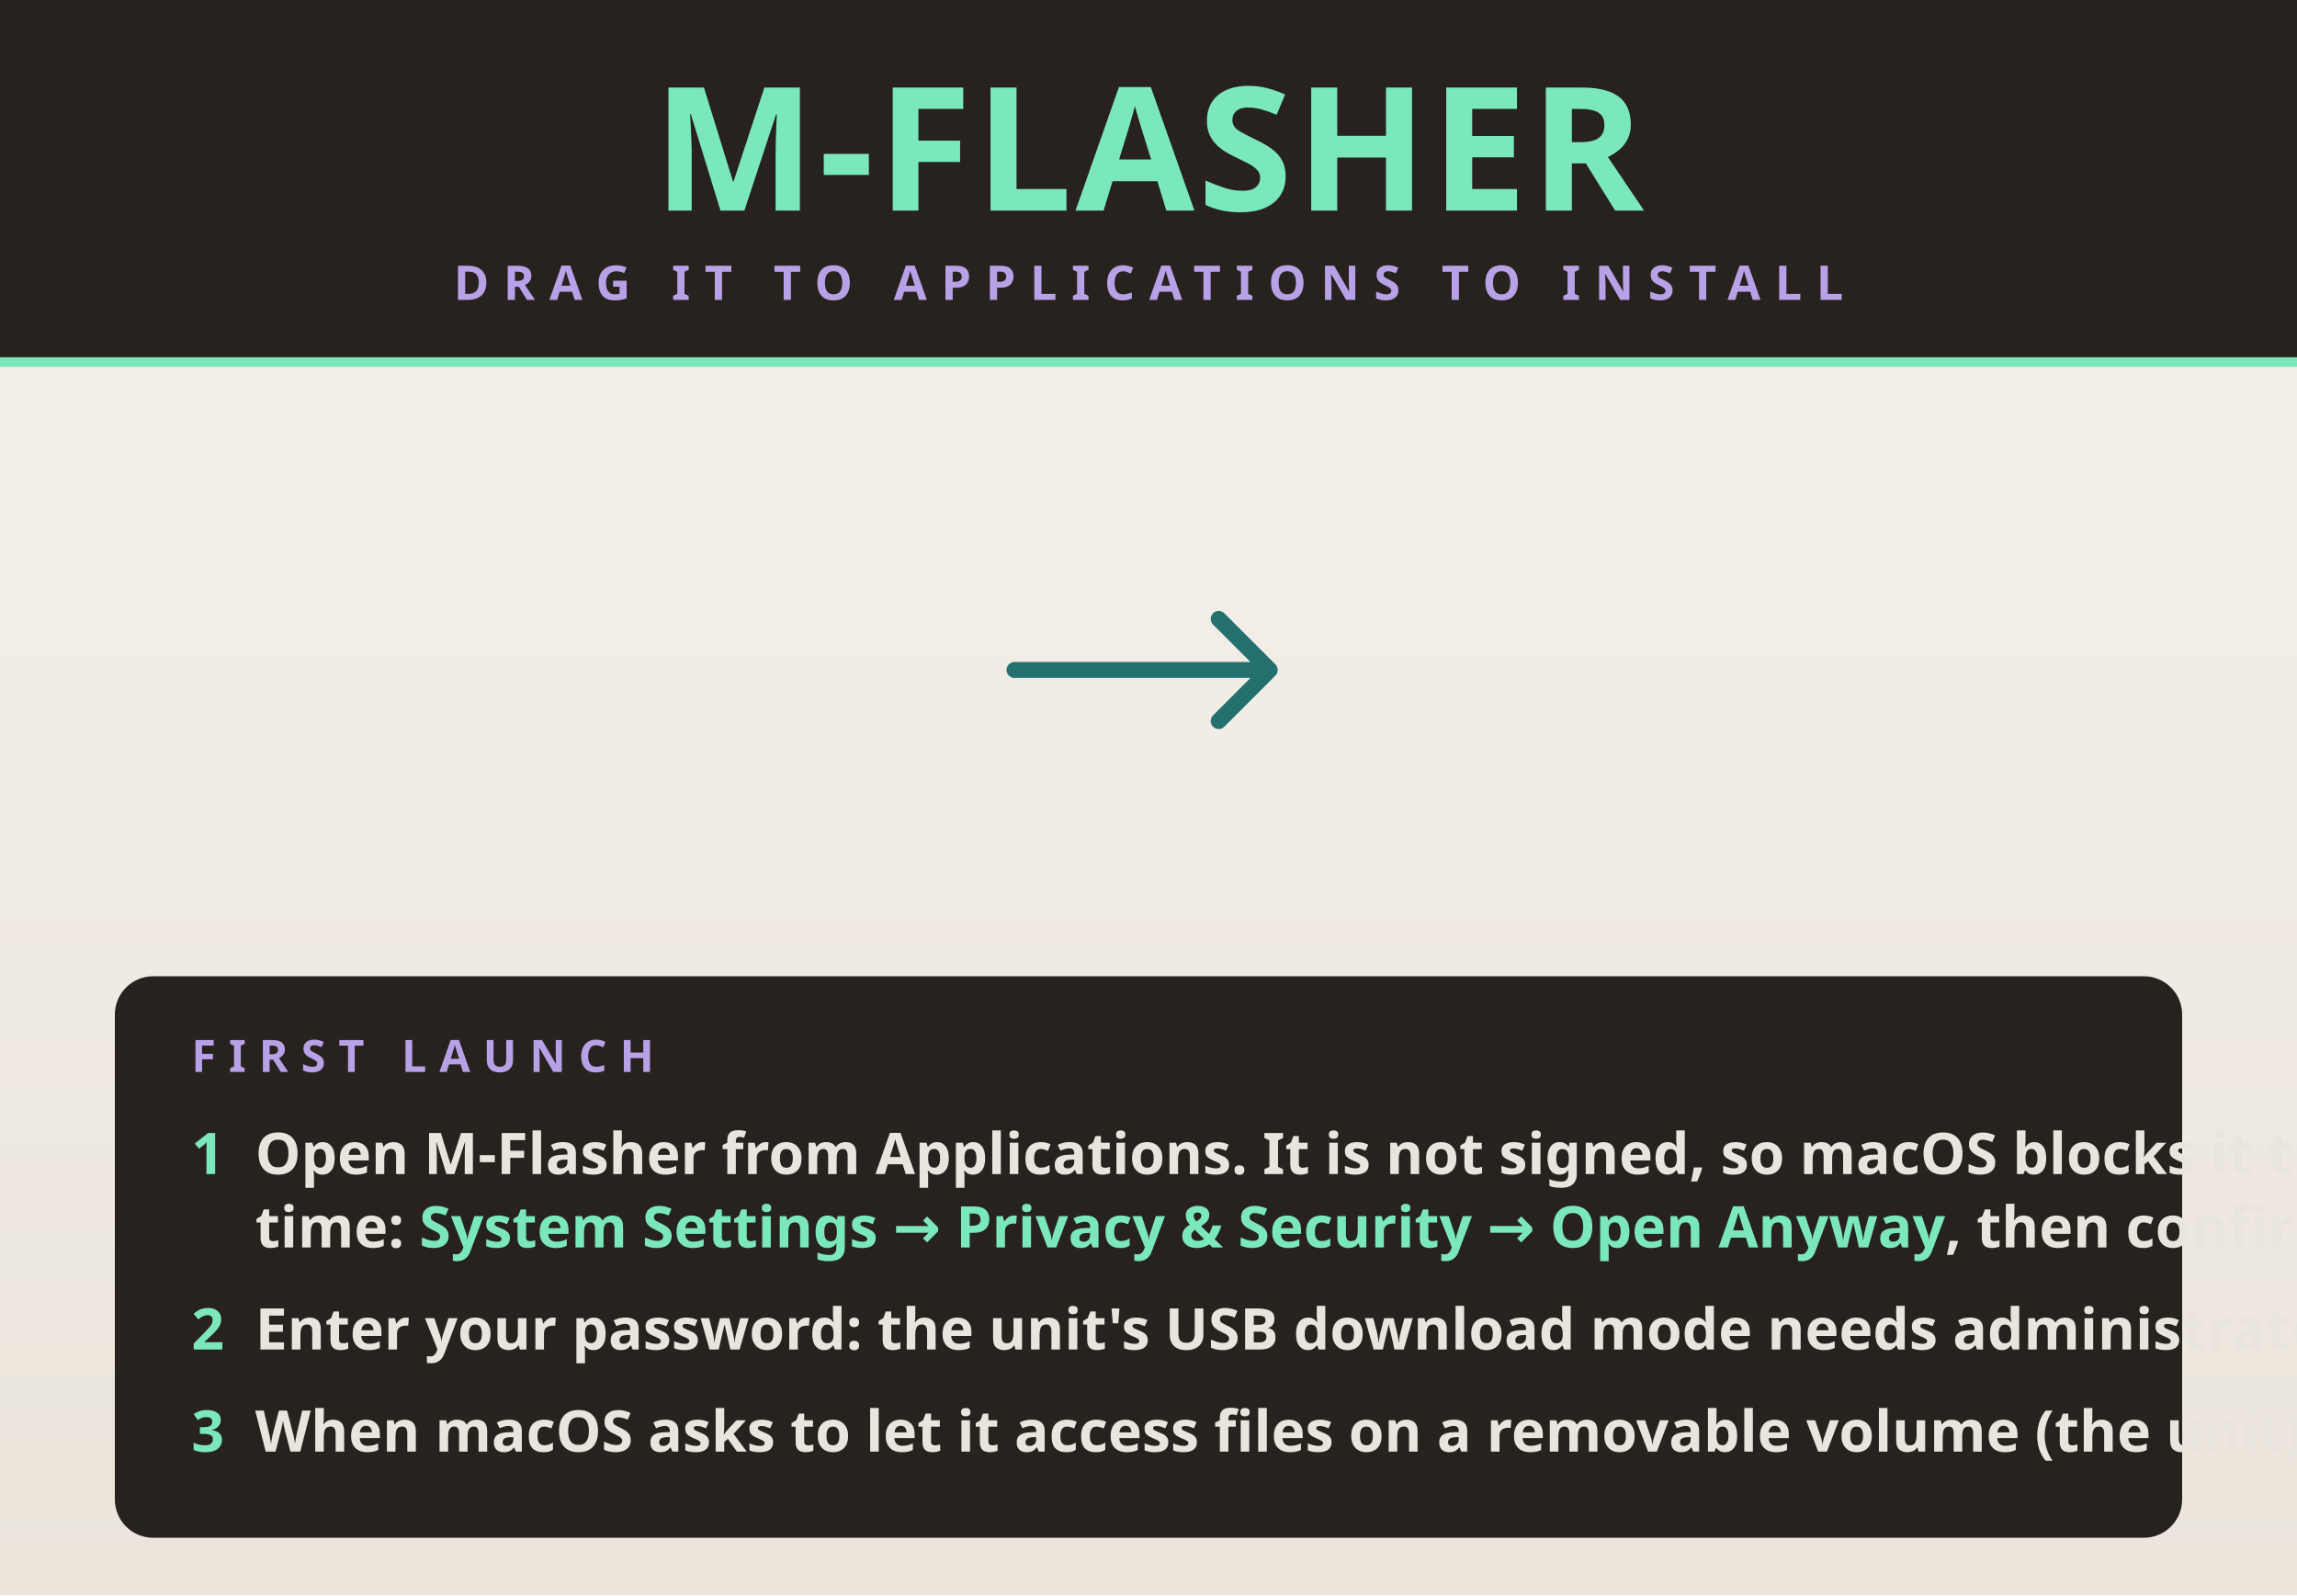
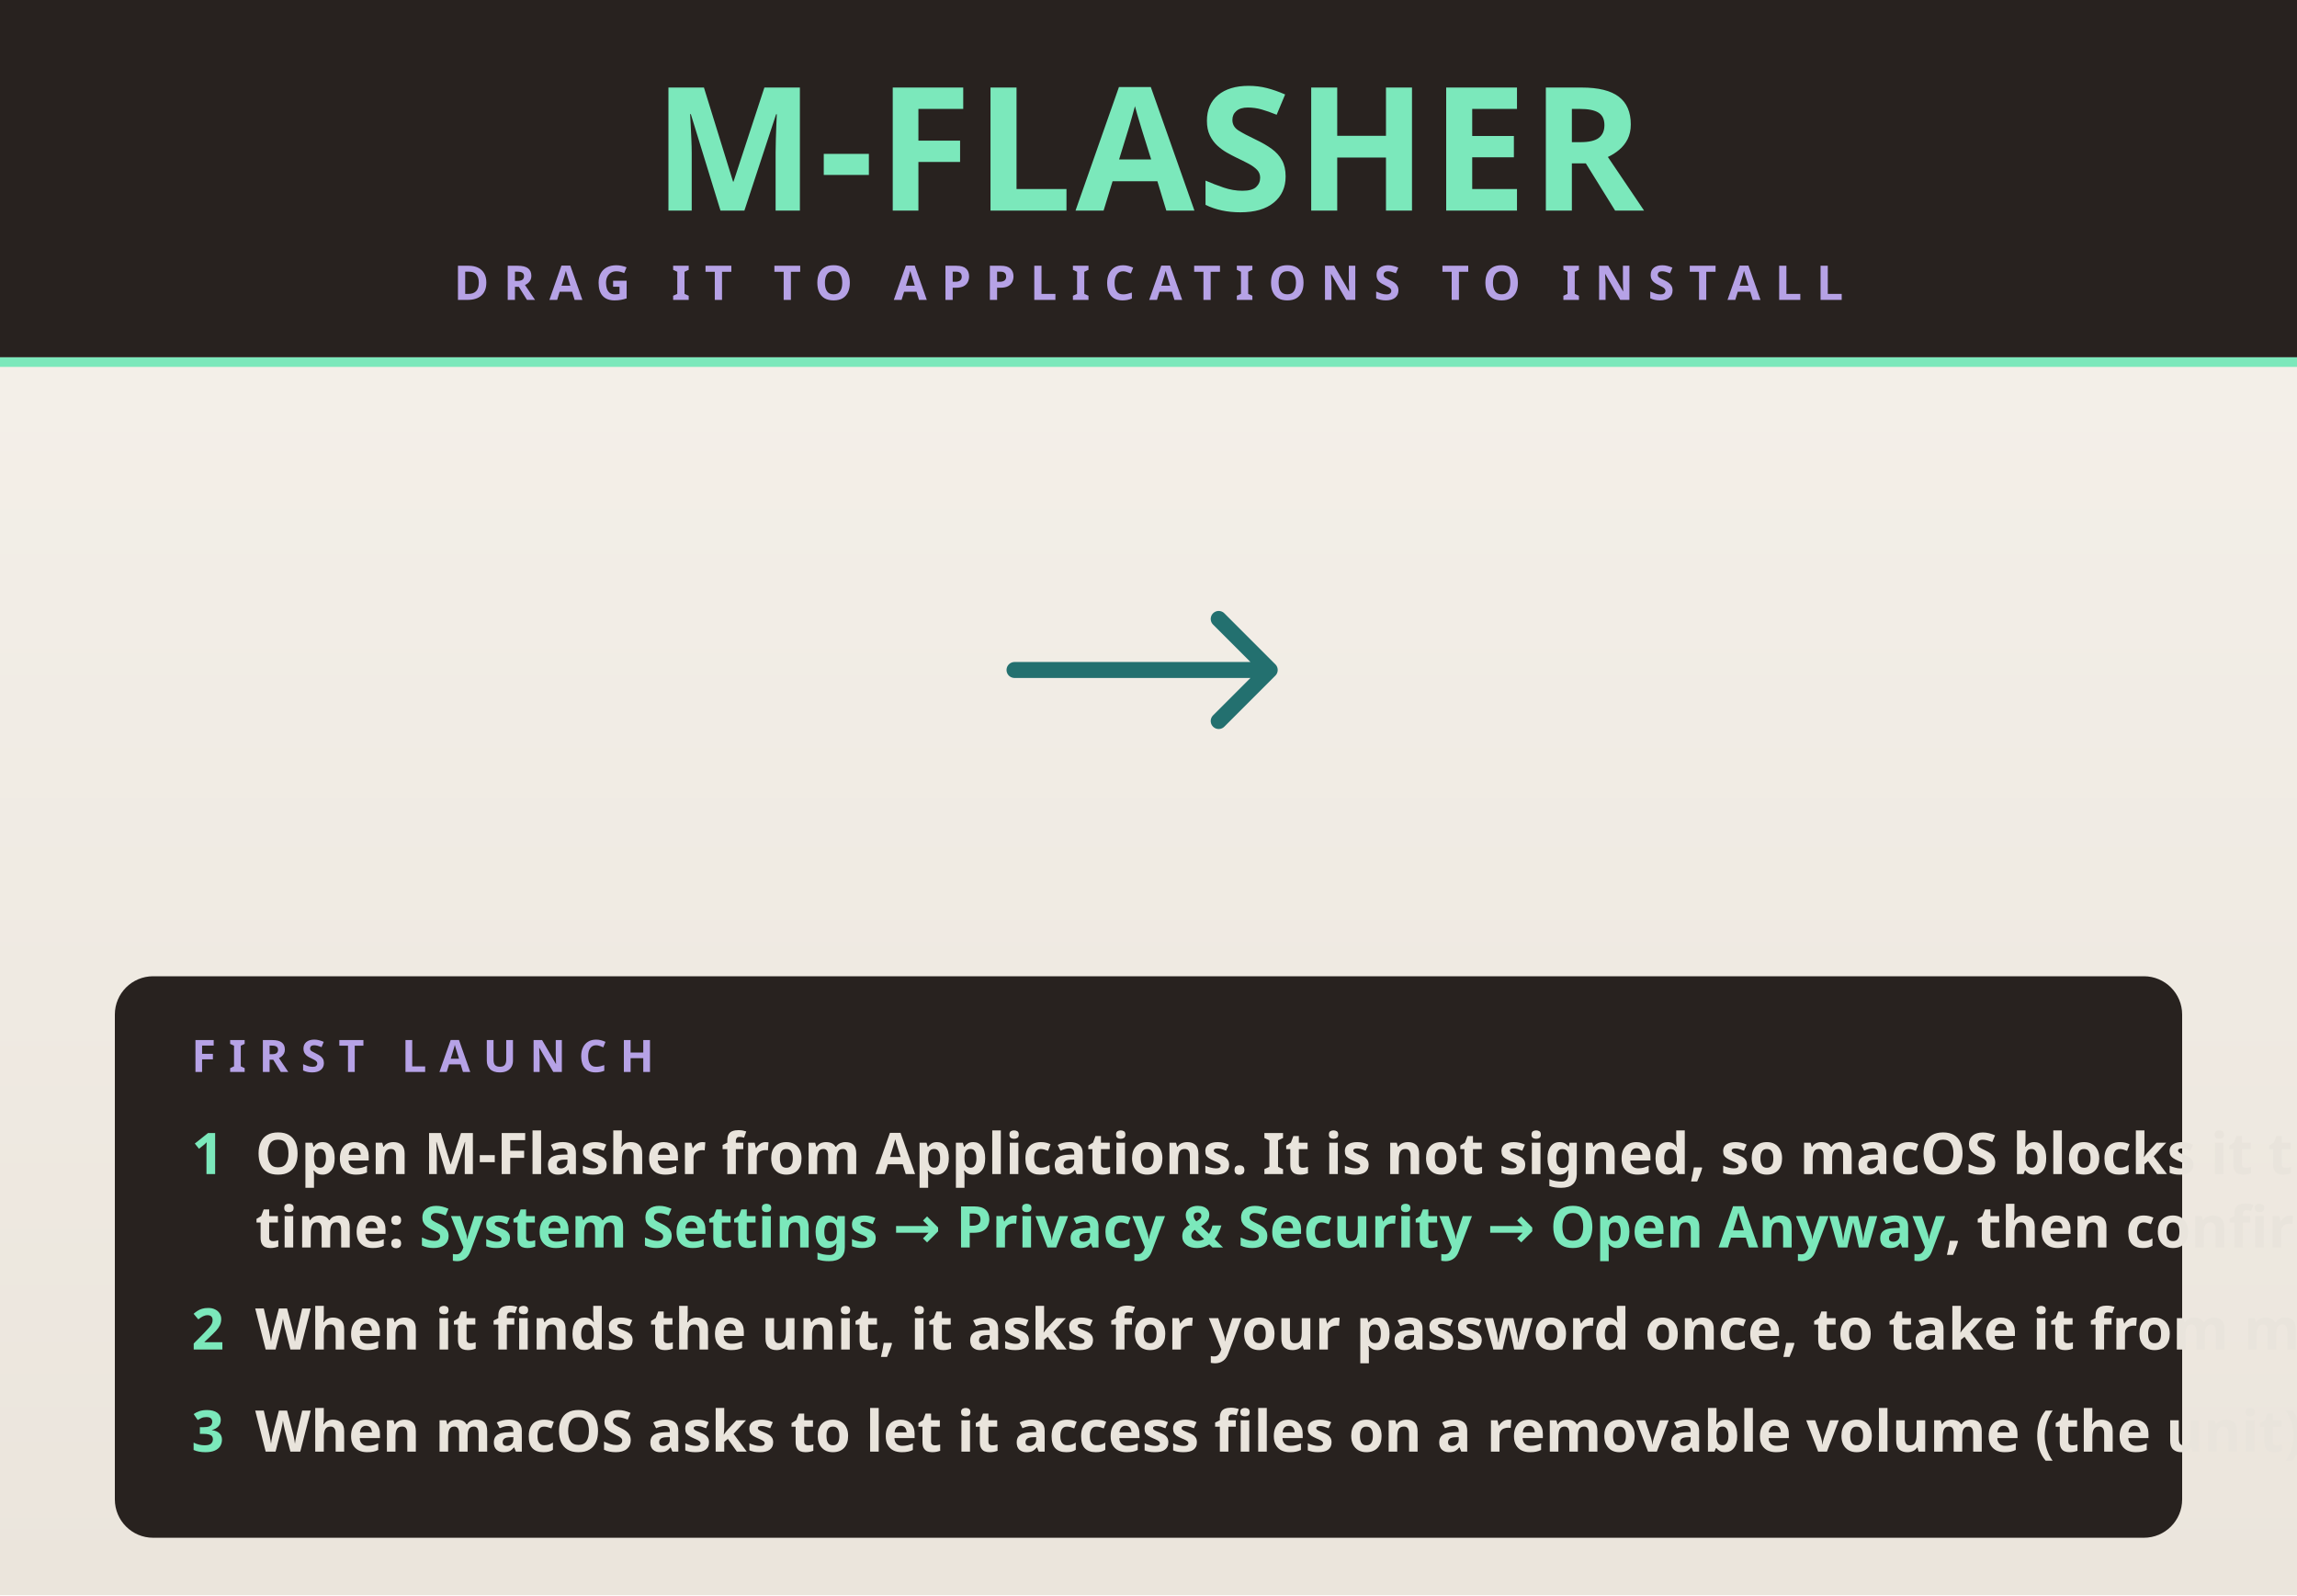
<svg xmlns="http://www.w3.org/2000/svg" width="720" height="500" viewBox="0 0 720 500">
  <defs>
    <linearGradient id="paper" x2="0" y2="1">
      <stop stop-color="#f6f2ec" />
      <stop offset="1" stop-color="#ebe5dc" />
    </linearGradient>
  </defs>
  <rect width="720" height="500" fill="url(#paper)" />
  <rect width="720" height="112" fill="#28221f" />
  <rect y="112" width="720" height="3" fill="#7be8bb" />
  <text x="360" y="66" text-anchor="middle" font-family="Barlow Condensed" font-weight="700" font-size="54" letter-spacing="1" fill="#7be8bb">M-FLASHER</text>
  <text x="360" y="94" text-anchor="middle" font-family="Barlow Condensed" font-weight="600" font-size="15" letter-spacing="4.5" fill="#b6a2e6">DRAG IT TO APPLICATIONS TO INSTALL</text>
  <path d="M318 210 H398 M382 194 L398 210 L382 226" fill="none" stroke="#23706f" stroke-width="5" stroke-linecap="round" stroke-linejoin="round" />
  <rect x="36" y="306" width="648" height="176" rx="12" fill="#28221f" />
  <text x="60" y="336" font-family="Barlow Condensed" font-weight="600" font-size="14" letter-spacing="4" fill="#b6a2e6">FIRST LAUNCH</text>
  <g font-family="Barlow Condensed" font-weight="700" font-size="18" fill="#7be8bb">
    <text x="60" y="368">1</text>
    <text x="60" y="423">2</text>
    <text x="60" y="455">3</text>
  </g>
  <g font-family="Barlow Condensed" font-weight="600" font-size="18" fill="#e9e4dc">
    <text x="80" y="368">Open M-Flasher from Applications. It is not signed, so macOS blocks it the first</text>
    <text x="80" y="391">time: <tspan font-weight="700" fill="#7be8bb">System Settings → Privacy &amp; Security → Open Anyway</tspan>, then confirm.</text>
-     <text x="80" y="423">Enter your password: the unit's USB download mode needs administrator rights.</text>
+     <text x="80" y="423">When it finds the unit, it asks for your password once, to take it from macOS's disk driver.</text>
    <text x="80" y="455">When macOS asks to let it access files on a removable volume (the unit), choose <tspan font-weight="700" fill="#7be8bb">Allow</tspan>.</text>
  </g>
</svg>
